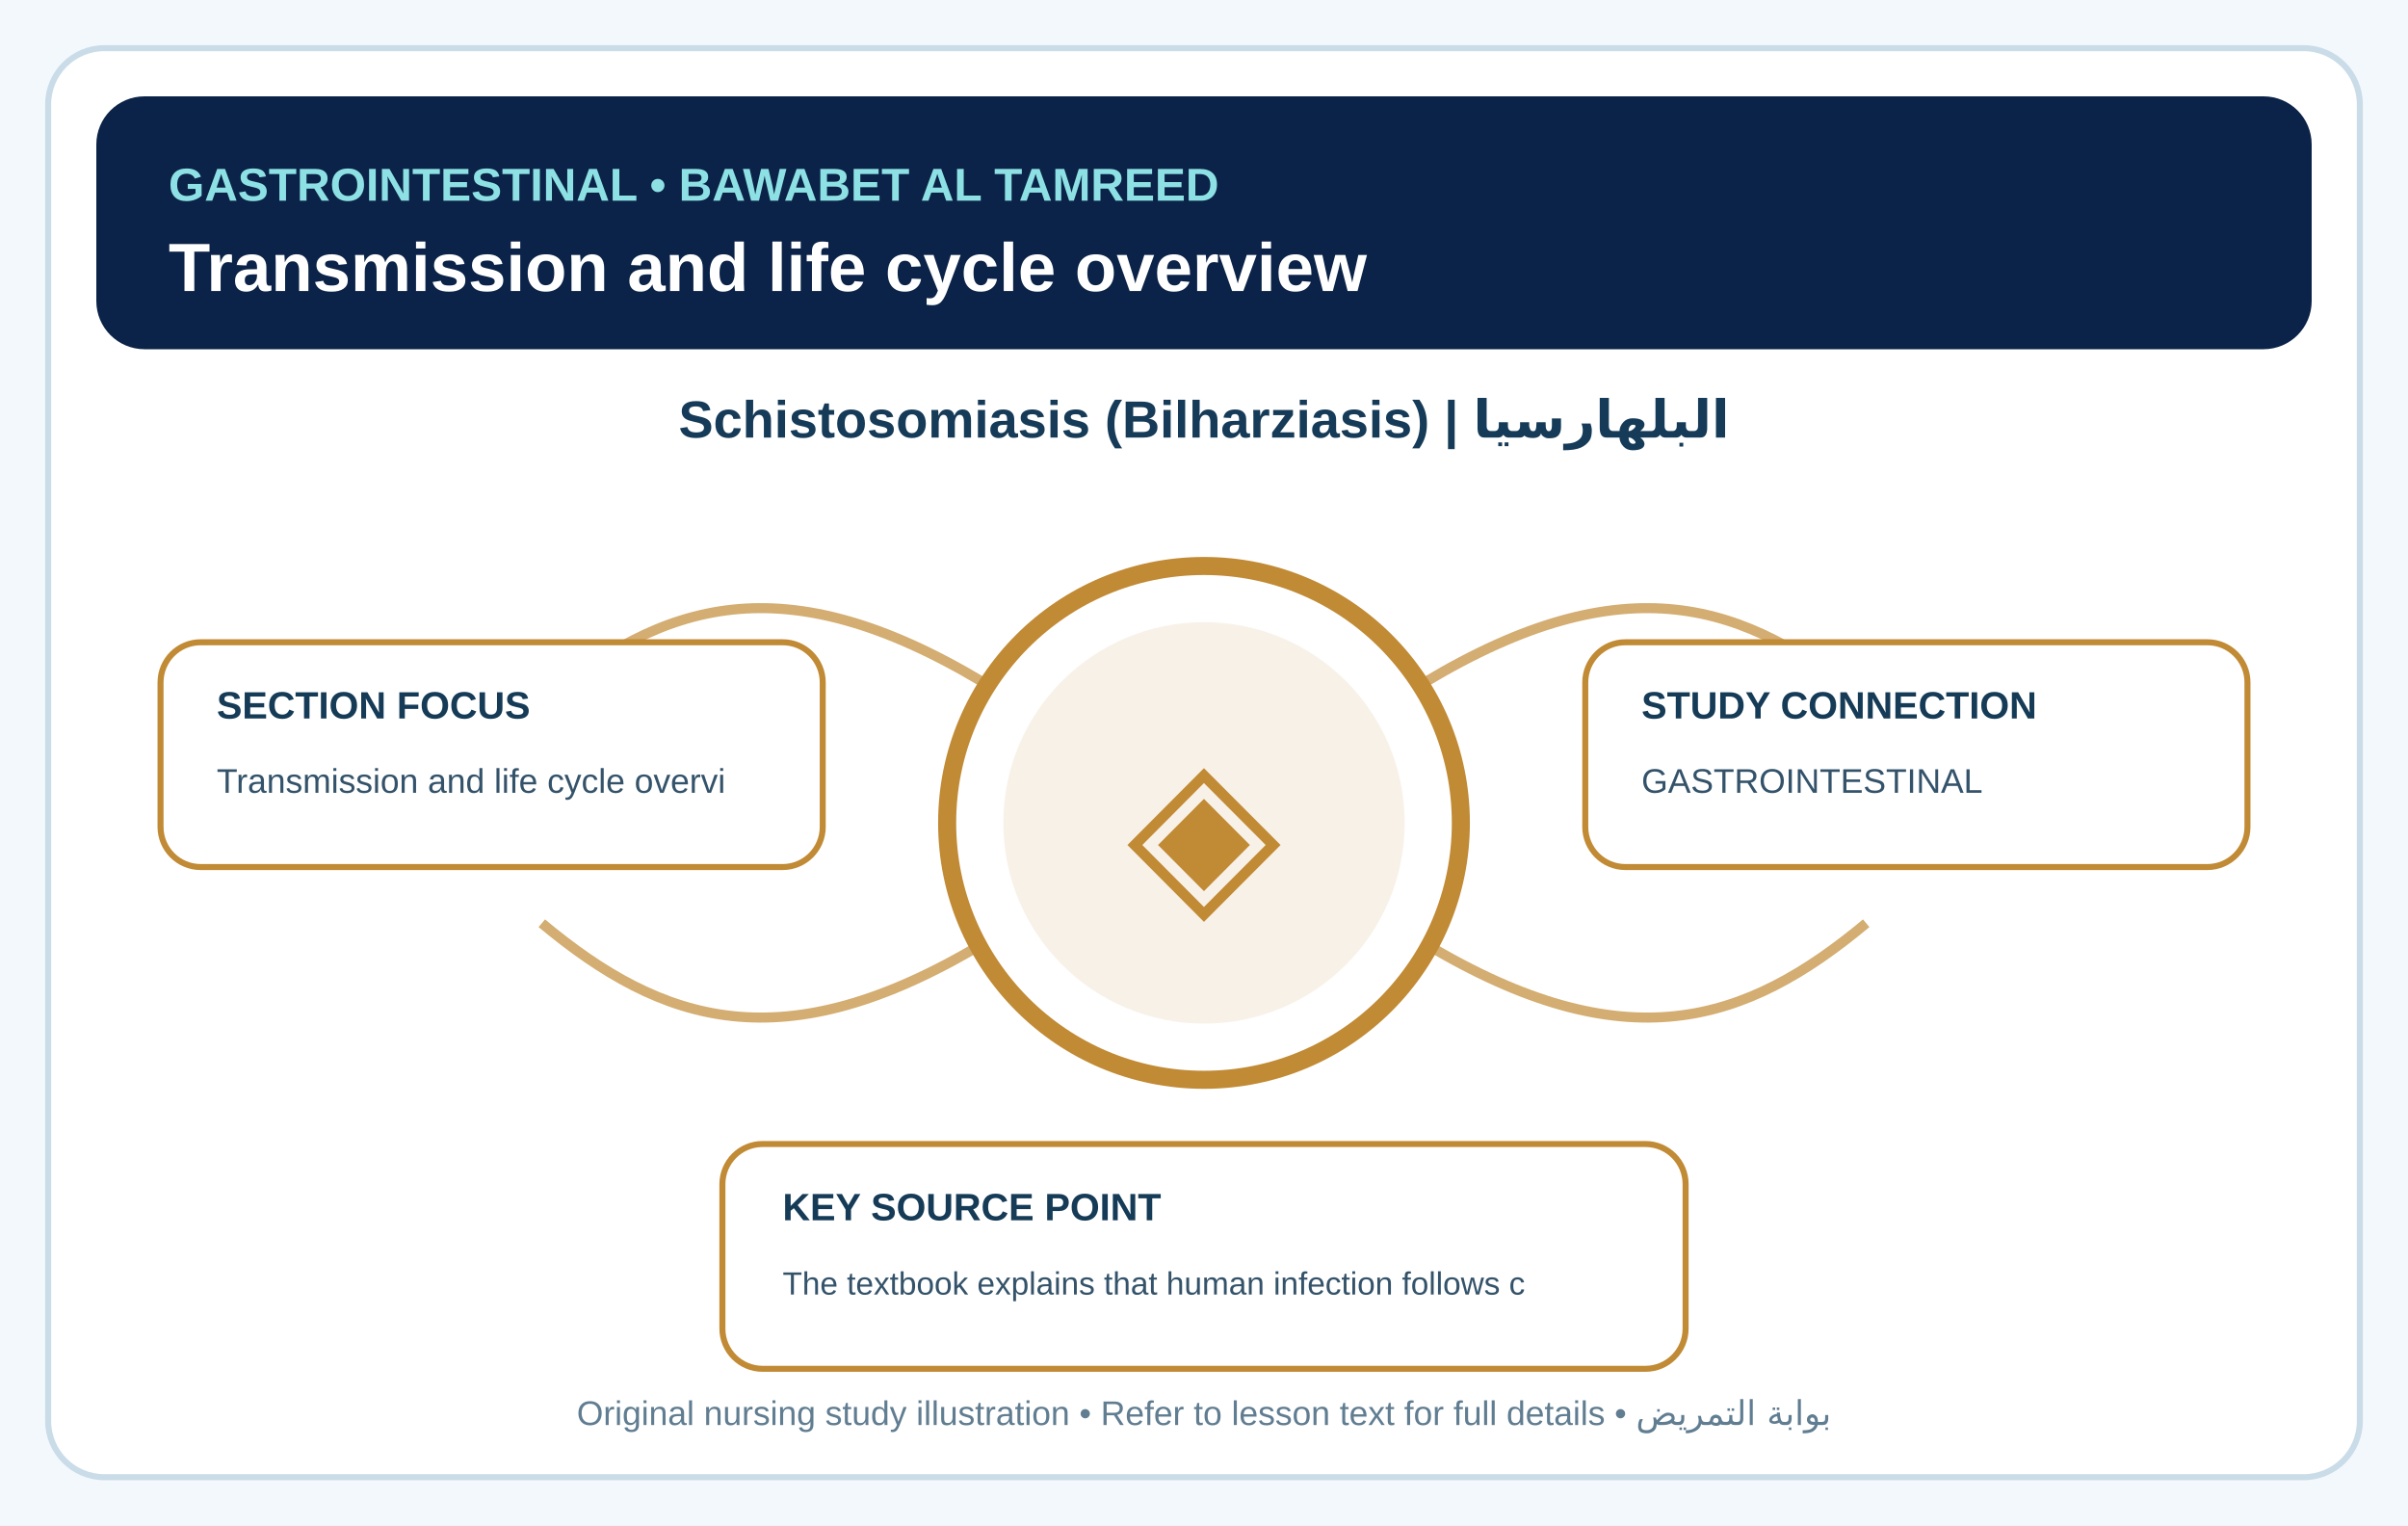
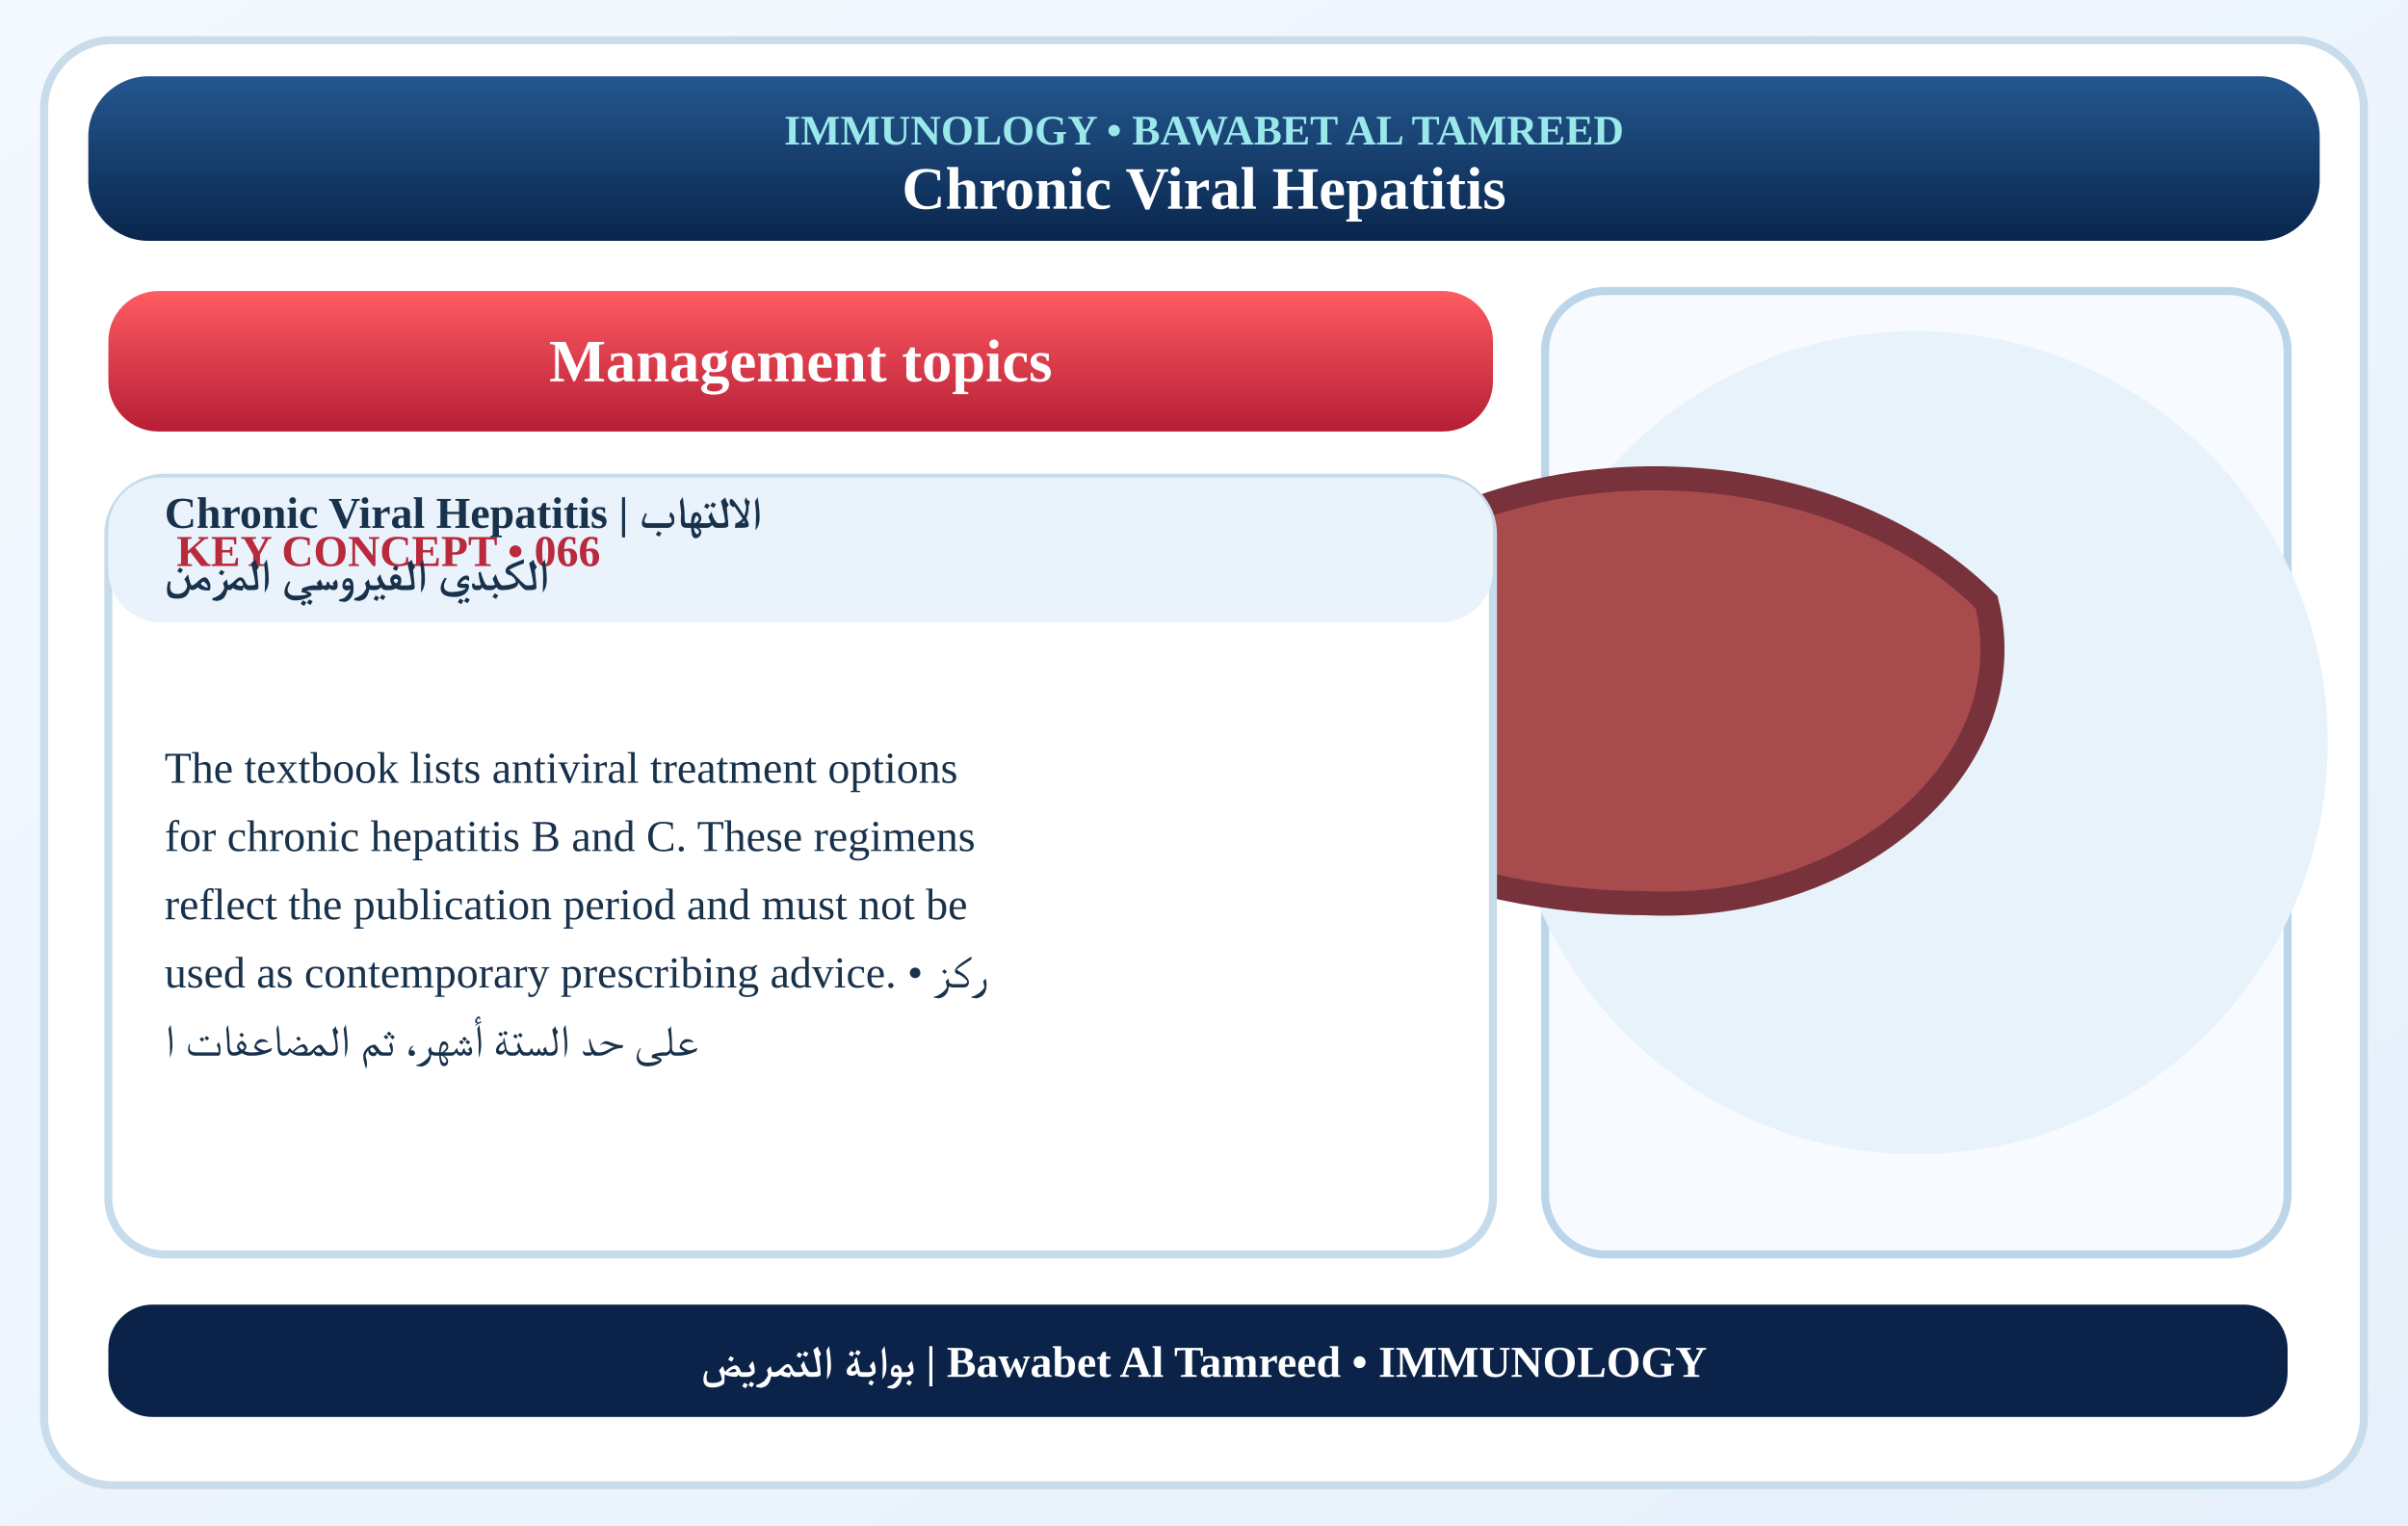
<svg xmlns="http://www.w3.org/2000/svg" width="1200" height="760" viewBox="0 0 1200 760">
-   <rect width="1200" height="760" fill="#f3f8fc" />
-   <rect x="24" y="24" width="1152" height="712" rx="28" fill="#fff" stroke="#c9dce8" stroke-width="3" />
-   <rect x="48" y="48" width="1104" height="126" rx="24" fill="#0b2348" />
-   <text x="84" y="100" fill="#8de1e4" font-family="Arial,sans-serif" font-size="23" font-weight="700">GASTROINTESTINAL • BAWABET AL TAMREED</text>
-   <text x="84" y="145" fill="#fff" font-family="Arial,sans-serif" font-size="34" font-weight="700">Transmission and life cycle overview</text>
-   <text x="600" y="218" text-anchor="middle" fill="#163b58" font-family="Arial,sans-serif" font-size="26" font-weight="700">Schistosomiasis (Bilharziasis) | البلهارسيا</text>
-   <circle cx="600" cy="410" r="128" fill="#fff" stroke="#c18a35" stroke-width="9" />
-   <circle cx="600" cy="410" r="100" fill="#c18a35" opacity=".12" />
-   <text x="600" y="447" text-anchor="middle" fill="#c18a35" font-family="Arial,sans-serif" font-size="100" font-weight="700">◈</text>
-   <path d="M490 340 C390 280 330 300 270 350 M710 340 C810 280 870 300 930 350 M490 470 C390 530 330 510 270 460 M710 470 C810 530 870 510 930 460" fill="none" stroke="#c18a35" stroke-width="5" opacity=".7" />
-   <rect x="80" y="320" width="330" height="112" rx="20" fill="#fff" stroke="#c18a35" stroke-width="3" />
-   <text x="108" y="358" fill="#153b57" font-family="Arial,sans-serif" font-size="19" font-weight="700">SECTION FOCUS</text>
-   <text x="108" y="395" fill="#34536a" font-family="Arial,sans-serif" font-size="17">Transmission and life cycle overvi</text>
-   <rect x="790" y="320" width="330" height="112" rx="20" fill="#fff" stroke="#c18a35" stroke-width="3" />
-   <text x="818" y="358" fill="#153b57" font-family="Arial,sans-serif" font-size="19" font-weight="700">STUDY CONNECTION</text>
-   <text x="818" y="395" fill="#34536a" font-family="Arial,sans-serif" font-size="17">GASTROINTESTINAL</text>
-   <rect x="360" y="570" width="480" height="112" rx="20" fill="#fff" stroke="#c18a35" stroke-width="3" />
-   <text x="390" y="608" fill="#153b57" font-family="Arial,sans-serif" font-size="19" font-weight="700">KEY SOURCE POINT</text>
-   <text x="390" y="645" fill="#34536a" font-family="Arial,sans-serif" font-size="16">The textbook explains that human infection follows c</text>
-   <text x="600" y="710" text-anchor="middle" fill="#607d91" font-family="Arial,sans-serif" font-size="17">Original nursing study illustration • Refer to lesson text for full details • بوابة التمريض</text>
+   <defs>
+     <linearGradient id="bg" x2="1" y2="1">
+       <stop stop-color="#f4f9ff" />
+       <stop offset="1" stop-color="#e6f0fa" />
+     </linearGradient>
+     <linearGradient id="navy" x2="0" y2="1">
+       <stop stop-color="#24578e" />
+       <stop offset="1" stop-color="#09264d" />
+     </linearGradient>
+     <linearGradient id="red" x2="0" y2="1">
+       <stop stop-color="#ff5b62" />
+       <stop offset="1" stop-color="#b61e35" />
+     </linearGradient>
+   </defs>
+   <rect width="1200" height="760" fill="url(#bg)" />
+   <rect x="22" y="20" width="1156" height="720" rx="34" fill="#fff" stroke="#c9dceb" stroke-width="4" />
+   <rect x="44" y="38" width="1112" height="82" rx="30" fill="url(#navy)" />
+   <text x="600" y="72" text-anchor="middle" font-size="21" font-weight="700" fill="#9be8ea">IMMUNOLOGY • BAWABET AL TAMREED</text>
+   <text x="600" y="104" text-anchor="middle" font-size="30" font-weight="800" fill="#fff">Chronic Viral Hepatitis</text>
+   <rect x="54" y="145" width="690" height="70" rx="25" fill="url(#red)" />
+   <text x="399" y="190" text-anchor="middle" font-size="30" font-weight="800" fill="#fff">Management topics</text>
+   <rect x="770" y="145" width="370" height="480" rx="30" fill="#f7fbff" stroke="#bcd5e8" stroke-width="4" />
+   <circle cx="955" cy="370" r="205" fill="#e7f2fa" />
+   <path d="M650 320 C710 220 900 210 990 300 C1010 380 925 455 820 450 C740 450 650 420 630 370Z" fill="#a84b4c" stroke="#78323b" stroke-width="12" />
+   <rect x="54" y="238" width="690" height="387" rx="28" fill="#fff" stroke="#c7dceb" stroke-width="4" />
+   <rect x="54" y="238" width="690" height="72" rx="26" fill="#eaf3fb" />
+   <text x="88" y="282" font-size="22" font-weight="800" fill="#b82a3c">KEY CONCEPT • 066</text>
+   <text x="82" y="263" font-size="22" font-weight="700" fill="#18324c">Chronic Viral Hepatitis | الالتهاب</text>
+   <text x="82" y="294" font-size="22" font-weight="700" fill="#18324c">الكبدي الفيروسي المزمن</text>
+   <text x="82" y="390" font-size="22" fill="#18324c">The textbook lists antiviral treatment options</text>
+   <text x="82" y="424" font-size="22" fill="#18324c">for chronic hepatitis B and C. These regimens</text>
+   <text x="82" y="458" font-size="22" fill="#18324c">reflect the publication period and must not be</text>
+   <text x="82" y="492" font-size="22" fill="#18324c">used as contemporary prescribing advice. • ركز</text>
+   <text x="82" y="526" font-size="22" fill="#18324c">على حد الستة أشهر، ثم المضاعفات ا</text>
+   <rect x="54" y="650" width="1086" height="56" rx="22" fill="#0b2348" />
+   <text x="600" y="686" text-anchor="middle" font-size="22" font-weight="700" fill="#fff">بوابة التمريض | Bawabet Al Tamreed • IMMUNOLOGY</text>
</svg>
